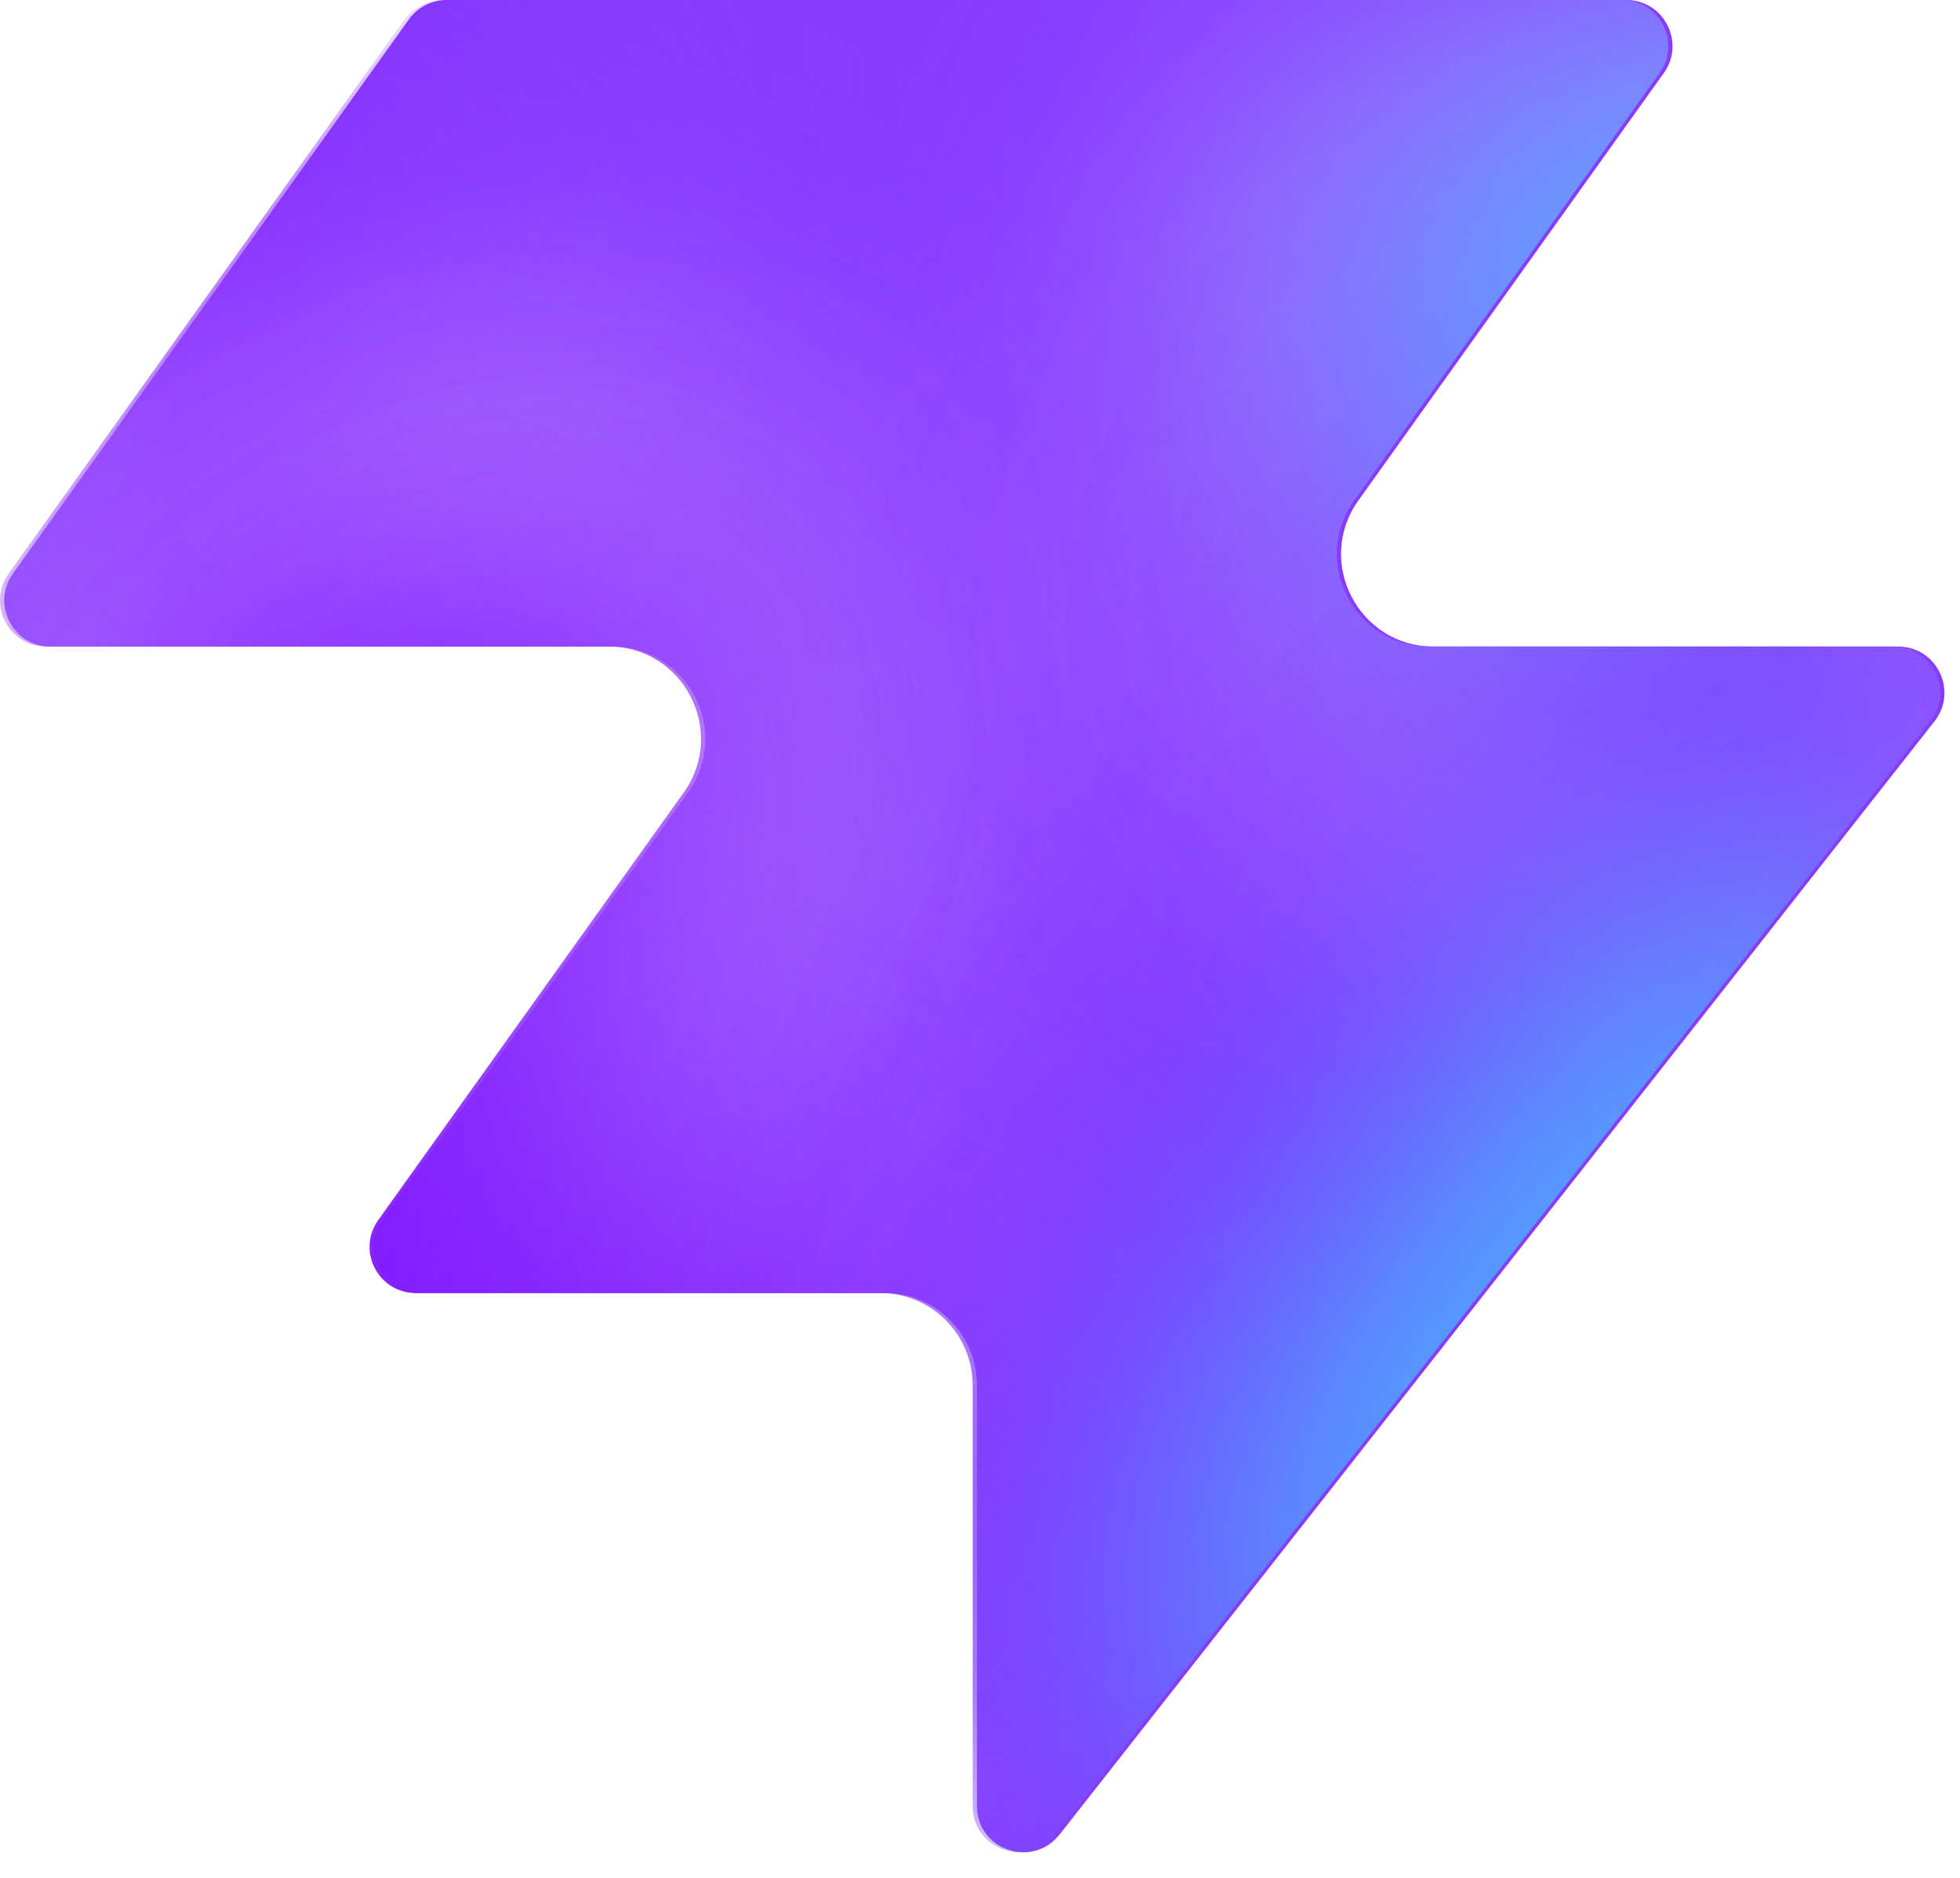
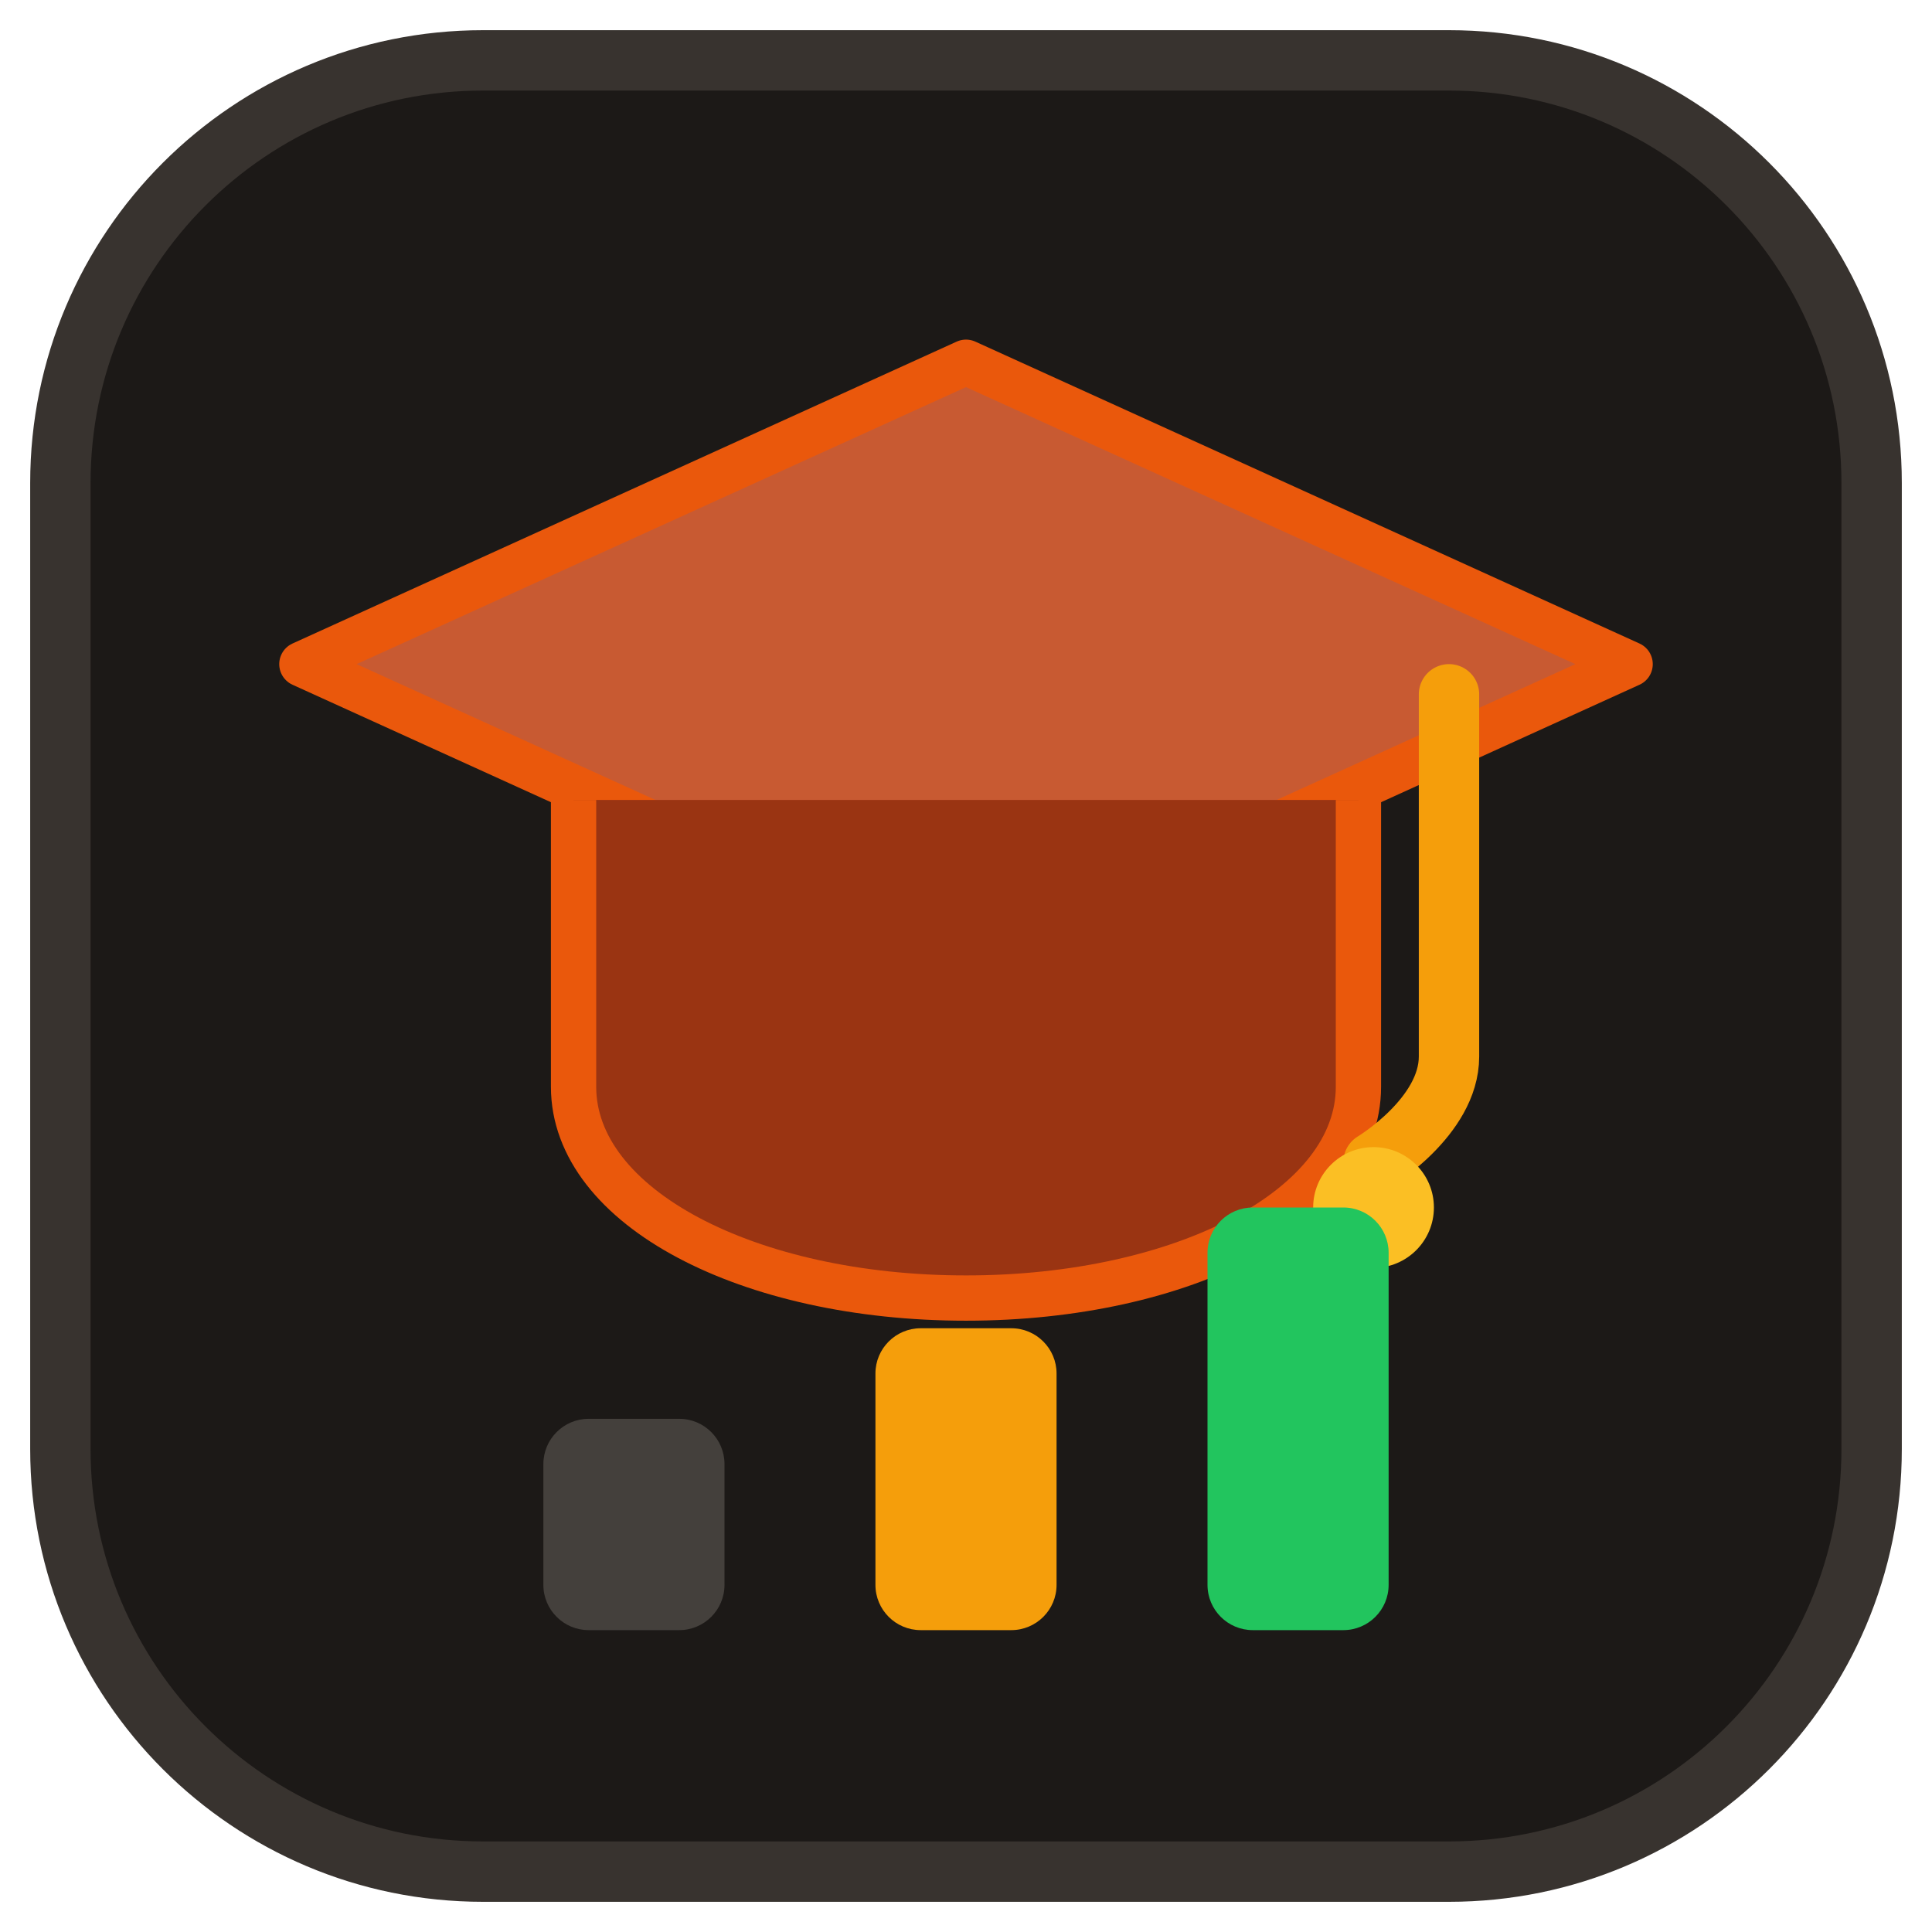
- <svg xmlns="http://www.w3.org/2000/svg" width="48" height="46" fill="none" viewBox="0 0 48 46">
-   <path fill="#863bff" d="M25.946 44.938c-.664.845-2.021.375-2.021-.698V33.937a2.26 2.26 0 0 0-2.262-2.262H10.287c-.92 0-1.456-1.04-.92-1.788l7.48-10.471c1.07-1.497 0-3.578-1.842-3.578H1.237c-.92 0-1.456-1.04-.92-1.788L10.013.474c.214-.297.556-.474.92-.474h28.894c.92 0 1.456 1.04.92 1.788l-7.48 10.471c-1.07 1.498 0 3.579 1.842 3.579h11.377c.943 0 1.473 1.088.89 1.83L25.947 44.94z" style="fill:#863bff;fill:color(display-p3 .525 .23 1);fill-opacity:1" />
-   <mask id="a" width="48" height="46" x="0" y="0" maskUnits="userSpaceOnUse" style="mask-type:alpha">
-     <path fill="#000" d="M25.842 44.938c-.664.844-2.021.375-2.021-.698V33.937a2.26 2.26 0 0 0-2.262-2.262H10.183c-.92 0-1.456-1.04-.92-1.788l7.48-10.471c1.07-1.498 0-3.579-1.842-3.579H1.133c-.92 0-1.456-1.04-.92-1.787L9.91.473c.214-.297.556-.474.92-.474h28.894c.92 0 1.456 1.04.92 1.788l-7.48 10.471c-1.07 1.498 0 3.578 1.842 3.578h11.377c.943 0 1.473 1.088.89 1.832L25.843 44.94z" style="fill:#000;fill-opacity:1" />
-   </mask>
-   <g mask="url(#a)">
-     <g filter="url(#b)">
-       <ellipse cx="5.508" cy="14.704" fill="#ede6ff" rx="5.508" ry="14.704" style="fill:#ede6ff;fill:color(display-p3 .927 .903 1);fill-opacity:1" transform="matrix(.00324 1 1 -.00324 -4.47 31.516)" />
-     </g>
-     <g filter="url(#c)">
-       <ellipse cx="10.399" cy="29.851" fill="#ede6ff" rx="10.399" ry="29.851" style="fill:#ede6ff;fill:color(display-p3 .927 .903 1);fill-opacity:1" transform="matrix(.00324 1 1 -.00324 -39.328 7.883)" />
-     </g>
-     <g filter="url(#d)">
-       <ellipse cx="5.508" cy="30.487" fill="#7e14ff" rx="5.508" ry="30.487" style="fill:#7e14ff;fill:color(display-p3 .492 .077 1);fill-opacity:1" transform="rotate(89.814 -25.913 -14.639)scale(1 -1)" />
-     </g>
-     <g filter="url(#e)">
-       <ellipse cx="5.508" cy="30.599" fill="#7e14ff" rx="5.508" ry="30.599" style="fill:#7e14ff;fill:color(display-p3 .492 .077 1);fill-opacity:1" transform="rotate(89.814 -32.644 -3.334)scale(1 -1)" />
-     </g>
-     <g filter="url(#f)">
-       <ellipse cx="5.508" cy="30.599" fill="#7e14ff" rx="5.508" ry="30.599" style="fill:#7e14ff;fill:color(display-p3 .492 .077 1);fill-opacity:1" transform="matrix(.00324 1 1 -.00324 -34.34 30.47)" />
-     </g>
-     <g filter="url(#g)">
-       <ellipse cx="14.072" cy="22.078" fill="#ede6ff" rx="14.072" ry="22.078" style="fill:#ede6ff;fill:color(display-p3 .927 .903 1);fill-opacity:1" transform="rotate(93.35 24.506 48.493)scale(-1 1)" />
-     </g>
-     <g filter="url(#h)">
-       <ellipse cx="3.47" cy="21.501" fill="#7e14ff" rx="3.47" ry="21.501" style="fill:#7e14ff;fill:color(display-p3 .492 .077 1);fill-opacity:1" transform="rotate(89.009 28.708 47.59)scale(-1 1)" />
-     </g>
-     <g filter="url(#i)">
-       <ellipse cx="3.47" cy="21.501" fill="#7e14ff" rx="3.47" ry="21.501" style="fill:#7e14ff;fill:color(display-p3 .492 .077 1);fill-opacity:1" transform="rotate(89.009 28.708 47.59)scale(-1 1)" />
-     </g>
-     <g filter="url(#j)">
-       <ellipse cx=".387" cy="8.972" fill="#7e14ff" rx="4.407" ry="29.108" style="fill:#7e14ff;fill:color(display-p3 .492 .077 1);fill-opacity:1" transform="rotate(39.51 .387 8.972)" />
-     </g>
-     <g filter="url(#k)">
-       <ellipse cx="47.523" cy="-6.092" fill="#7e14ff" rx="4.407" ry="29.108" style="fill:#7e14ff;fill:color(display-p3 .492 .077 1);fill-opacity:1" transform="rotate(37.892 47.523 -6.092)" />
-     </g>
-     <g filter="url(#l)">
-       <ellipse cx="41.412" cy="6.333" fill="#47bfff" rx="5.971" ry="9.665" style="fill:#47bfff;fill:color(display-p3 .28 .748 1);fill-opacity:1" transform="rotate(37.892 41.412 6.333)" />
-     </g>
-     <g filter="url(#m)">
-       <ellipse cx="-1.879" cy="38.332" fill="#7e14ff" rx="4.407" ry="29.108" style="fill:#7e14ff;fill:color(display-p3 .492 .077 1);fill-opacity:1" transform="rotate(37.892 -1.88 38.332)" />
-     </g>
-     <g filter="url(#n)">
-       <ellipse cx="-1.879" cy="38.332" fill="#7e14ff" rx="4.407" ry="29.108" style="fill:#7e14ff;fill:color(display-p3 .492 .077 1);fill-opacity:1" transform="rotate(37.892 -1.88 38.332)" />
-     </g>
-     <g filter="url(#o)">
-       <ellipse cx="35.651" cy="29.907" fill="#7e14ff" rx="4.407" ry="29.108" style="fill:#7e14ff;fill:color(display-p3 .492 .077 1);fill-opacity:1" transform="rotate(37.892 35.651 29.907)" />
-     </g>
-     <g filter="url(#p)">
-       <ellipse cx="38.418" cy="32.4" fill="#47bfff" rx="5.971" ry="15.297" style="fill:#47bfff;fill:color(display-p3 .28 .748 1);fill-opacity:1" transform="rotate(37.892 38.418 32.4)" />
-     </g>
-   </g>
-   <defs>
-     <filter id="b" width="60.045" height="41.654" x="-19.77" y="16.149" color-interpolation-filters="sRGB" filterUnits="userSpaceOnUse">
-       <feFlood flood-opacity="0" result="BackgroundImageFix" />
-       <feBlend in="SourceGraphic" in2="BackgroundImageFix" result="shape" />
-       <feGaussianBlur result="effect1_foregroundBlur_2002_17158" stdDeviation="7.659" />
-     </filter>
-     <filter id="c" width="90.34" height="51.437" x="-54.613" y="-7.533" color-interpolation-filters="sRGB" filterUnits="userSpaceOnUse">
-       <feFlood flood-opacity="0" result="BackgroundImageFix" />
-       <feBlend in="SourceGraphic" in2="BackgroundImageFix" result="shape" />
-       <feGaussianBlur result="effect1_foregroundBlur_2002_17158" stdDeviation="7.659" />
-     </filter>
-     <filter id="d" width="79.355" height="29.4" x="-49.64" y="2.03" color-interpolation-filters="sRGB" filterUnits="userSpaceOnUse">
-       <feFlood flood-opacity="0" result="BackgroundImageFix" />
-       <feBlend in="SourceGraphic" in2="BackgroundImageFix" result="shape" />
-       <feGaussianBlur result="effect1_foregroundBlur_2002_17158" stdDeviation="4.596" />
-     </filter>
-     <filter id="e" width="79.579" height="29.4" x="-45.045" y="20.029" color-interpolation-filters="sRGB" filterUnits="userSpaceOnUse">
-       <feFlood flood-opacity="0" result="BackgroundImageFix" />
-       <feBlend in="SourceGraphic" in2="BackgroundImageFix" result="shape" />
-       <feGaussianBlur result="effect1_foregroundBlur_2002_17158" stdDeviation="4.596" />
-     </filter>
-     <filter id="f" width="79.579" height="29.4" x="-43.513" y="21.178" color-interpolation-filters="sRGB" filterUnits="userSpaceOnUse">
-       <feFlood flood-opacity="0" result="BackgroundImageFix" />
-       <feBlend in="SourceGraphic" in2="BackgroundImageFix" result="shape" />
-       <feGaussianBlur result="effect1_foregroundBlur_2002_17158" stdDeviation="4.596" />
-     </filter>
-     <filter id="g" width="74.749" height="58.852" x="15.756" y="-17.901" color-interpolation-filters="sRGB" filterUnits="userSpaceOnUse">
-       <feFlood flood-opacity="0" result="BackgroundImageFix" />
-       <feBlend in="SourceGraphic" in2="BackgroundImageFix" result="shape" />
-       <feGaussianBlur result="effect1_foregroundBlur_2002_17158" stdDeviation="7.659" />
-     </filter>
-     <filter id="h" width="61.377" height="25.362" x="23.548" y="2.284" color-interpolation-filters="sRGB" filterUnits="userSpaceOnUse">
-       <feFlood flood-opacity="0" result="BackgroundImageFix" />
-       <feBlend in="SourceGraphic" in2="BackgroundImageFix" result="shape" />
-       <feGaussianBlur result="effect1_foregroundBlur_2002_17158" stdDeviation="4.596" />
-     </filter>
-     <filter id="i" width="61.377" height="25.362" x="23.548" y="2.284" color-interpolation-filters="sRGB" filterUnits="userSpaceOnUse">
-       <feFlood flood-opacity="0" result="BackgroundImageFix" />
-       <feBlend in="SourceGraphic" in2="BackgroundImageFix" result="shape" />
-       <feGaussianBlur result="effect1_foregroundBlur_2002_17158" stdDeviation="4.596" />
-     </filter>
-     <filter id="j" width="56.045" height="63.649" x="-27.636" y="-22.853" color-interpolation-filters="sRGB" filterUnits="userSpaceOnUse">
-       <feFlood flood-opacity="0" result="BackgroundImageFix" />
-       <feBlend in="SourceGraphic" in2="BackgroundImageFix" result="shape" />
-       <feGaussianBlur result="effect1_foregroundBlur_2002_17158" stdDeviation="4.596" />
-     </filter>
-     <filter id="k" width="54.814" height="64.646" x="20.116" y="-38.415" color-interpolation-filters="sRGB" filterUnits="userSpaceOnUse">
-       <feFlood flood-opacity="0" result="BackgroundImageFix" />
-       <feBlend in="SourceGraphic" in2="BackgroundImageFix" result="shape" />
-       <feGaussianBlur result="effect1_foregroundBlur_2002_17158" stdDeviation="4.596" />
-     </filter>
-     <filter id="l" width="33.541" height="35.313" x="24.641" y="-11.323" color-interpolation-filters="sRGB" filterUnits="userSpaceOnUse">
-       <feFlood flood-opacity="0" result="BackgroundImageFix" />
-       <feBlend in="SourceGraphic" in2="BackgroundImageFix" result="shape" />
-       <feGaussianBlur result="effect1_foregroundBlur_2002_17158" stdDeviation="4.596" />
-     </filter>
-     <filter id="m" width="54.814" height="64.646" x="-29.286" y="6.009" color-interpolation-filters="sRGB" filterUnits="userSpaceOnUse">
-       <feFlood flood-opacity="0" result="BackgroundImageFix" />
-       <feBlend in="SourceGraphic" in2="BackgroundImageFix" result="shape" />
-       <feGaussianBlur result="effect1_foregroundBlur_2002_17158" stdDeviation="4.596" />
-     </filter>
-     <filter id="n" width="54.814" height="64.646" x="-29.286" y="6.009" color-interpolation-filters="sRGB" filterUnits="userSpaceOnUse">
-       <feFlood flood-opacity="0" result="BackgroundImageFix" />
-       <feBlend in="SourceGraphic" in2="BackgroundImageFix" result="shape" />
-       <feGaussianBlur result="effect1_foregroundBlur_2002_17158" stdDeviation="4.596" />
-     </filter>
-     <filter id="o" width="54.814" height="64.646" x="8.244" y="-2.416" color-interpolation-filters="sRGB" filterUnits="userSpaceOnUse">
-       <feFlood flood-opacity="0" result="BackgroundImageFix" />
-       <feBlend in="SourceGraphic" in2="BackgroundImageFix" result="shape" />
-       <feGaussianBlur result="effect1_foregroundBlur_2002_17158" stdDeviation="4.596" />
-     </filter>
-     <filter id="p" width="39.409" height="43.623" x="18.713" y="10.588" color-interpolation-filters="sRGB" filterUnits="userSpaceOnUse">
-       <feFlood flood-opacity="0" result="BackgroundImageFix" />
-       <feBlend in="SourceGraphic" in2="BackgroundImageFix" result="shape" />
-       <feGaussianBlur result="effect1_foregroundBlur_2002_17158" stdDeviation="4.596" />
-     </filter>
-   </defs>
+ <svg xmlns="http://www.w3.org/2000/svg" viewBox="0 0 64 64" width="64" height="64" fill="none">
+   <rect x="2" y="2" width="60" height="60" rx="14" fill="#1c1917" stroke="#38332f" stroke-width="2" />
+   <path d="M32 12L10 22L32 32L54 22L32 12Z" fill="#c85a32" />
+   <path d="M32 12L54 22L32 32L10 22Z" stroke="#ea580c" stroke-width="1.5" stroke-linejoin="round" />
+   <path d="M19 26.5V36C19 40 24.8 43 32 43C39.2 43 45 40 45 36V26.5" fill="#9a3412" stroke="#ea580c" stroke-width="1.5" />
+   <path d="M48 23V35C48 37 45.5 38.5 45.5 38.5" stroke="#f59e0b" stroke-width="2" stroke-linecap="round" />
+   <circle cx="45.5" cy="40" r="2" fill="#fbbf24" />
+   <rect x="18" y="47" width="6" height="7" rx="1.5" fill="#44403c" />
+   <rect x="29" y="44" width="6" height="10" rx="1.5" fill="#f59e0b" />
+   <rect x="40" y="40" width="6" height="14" rx="1.5" fill="#22c55e" />
</svg>
